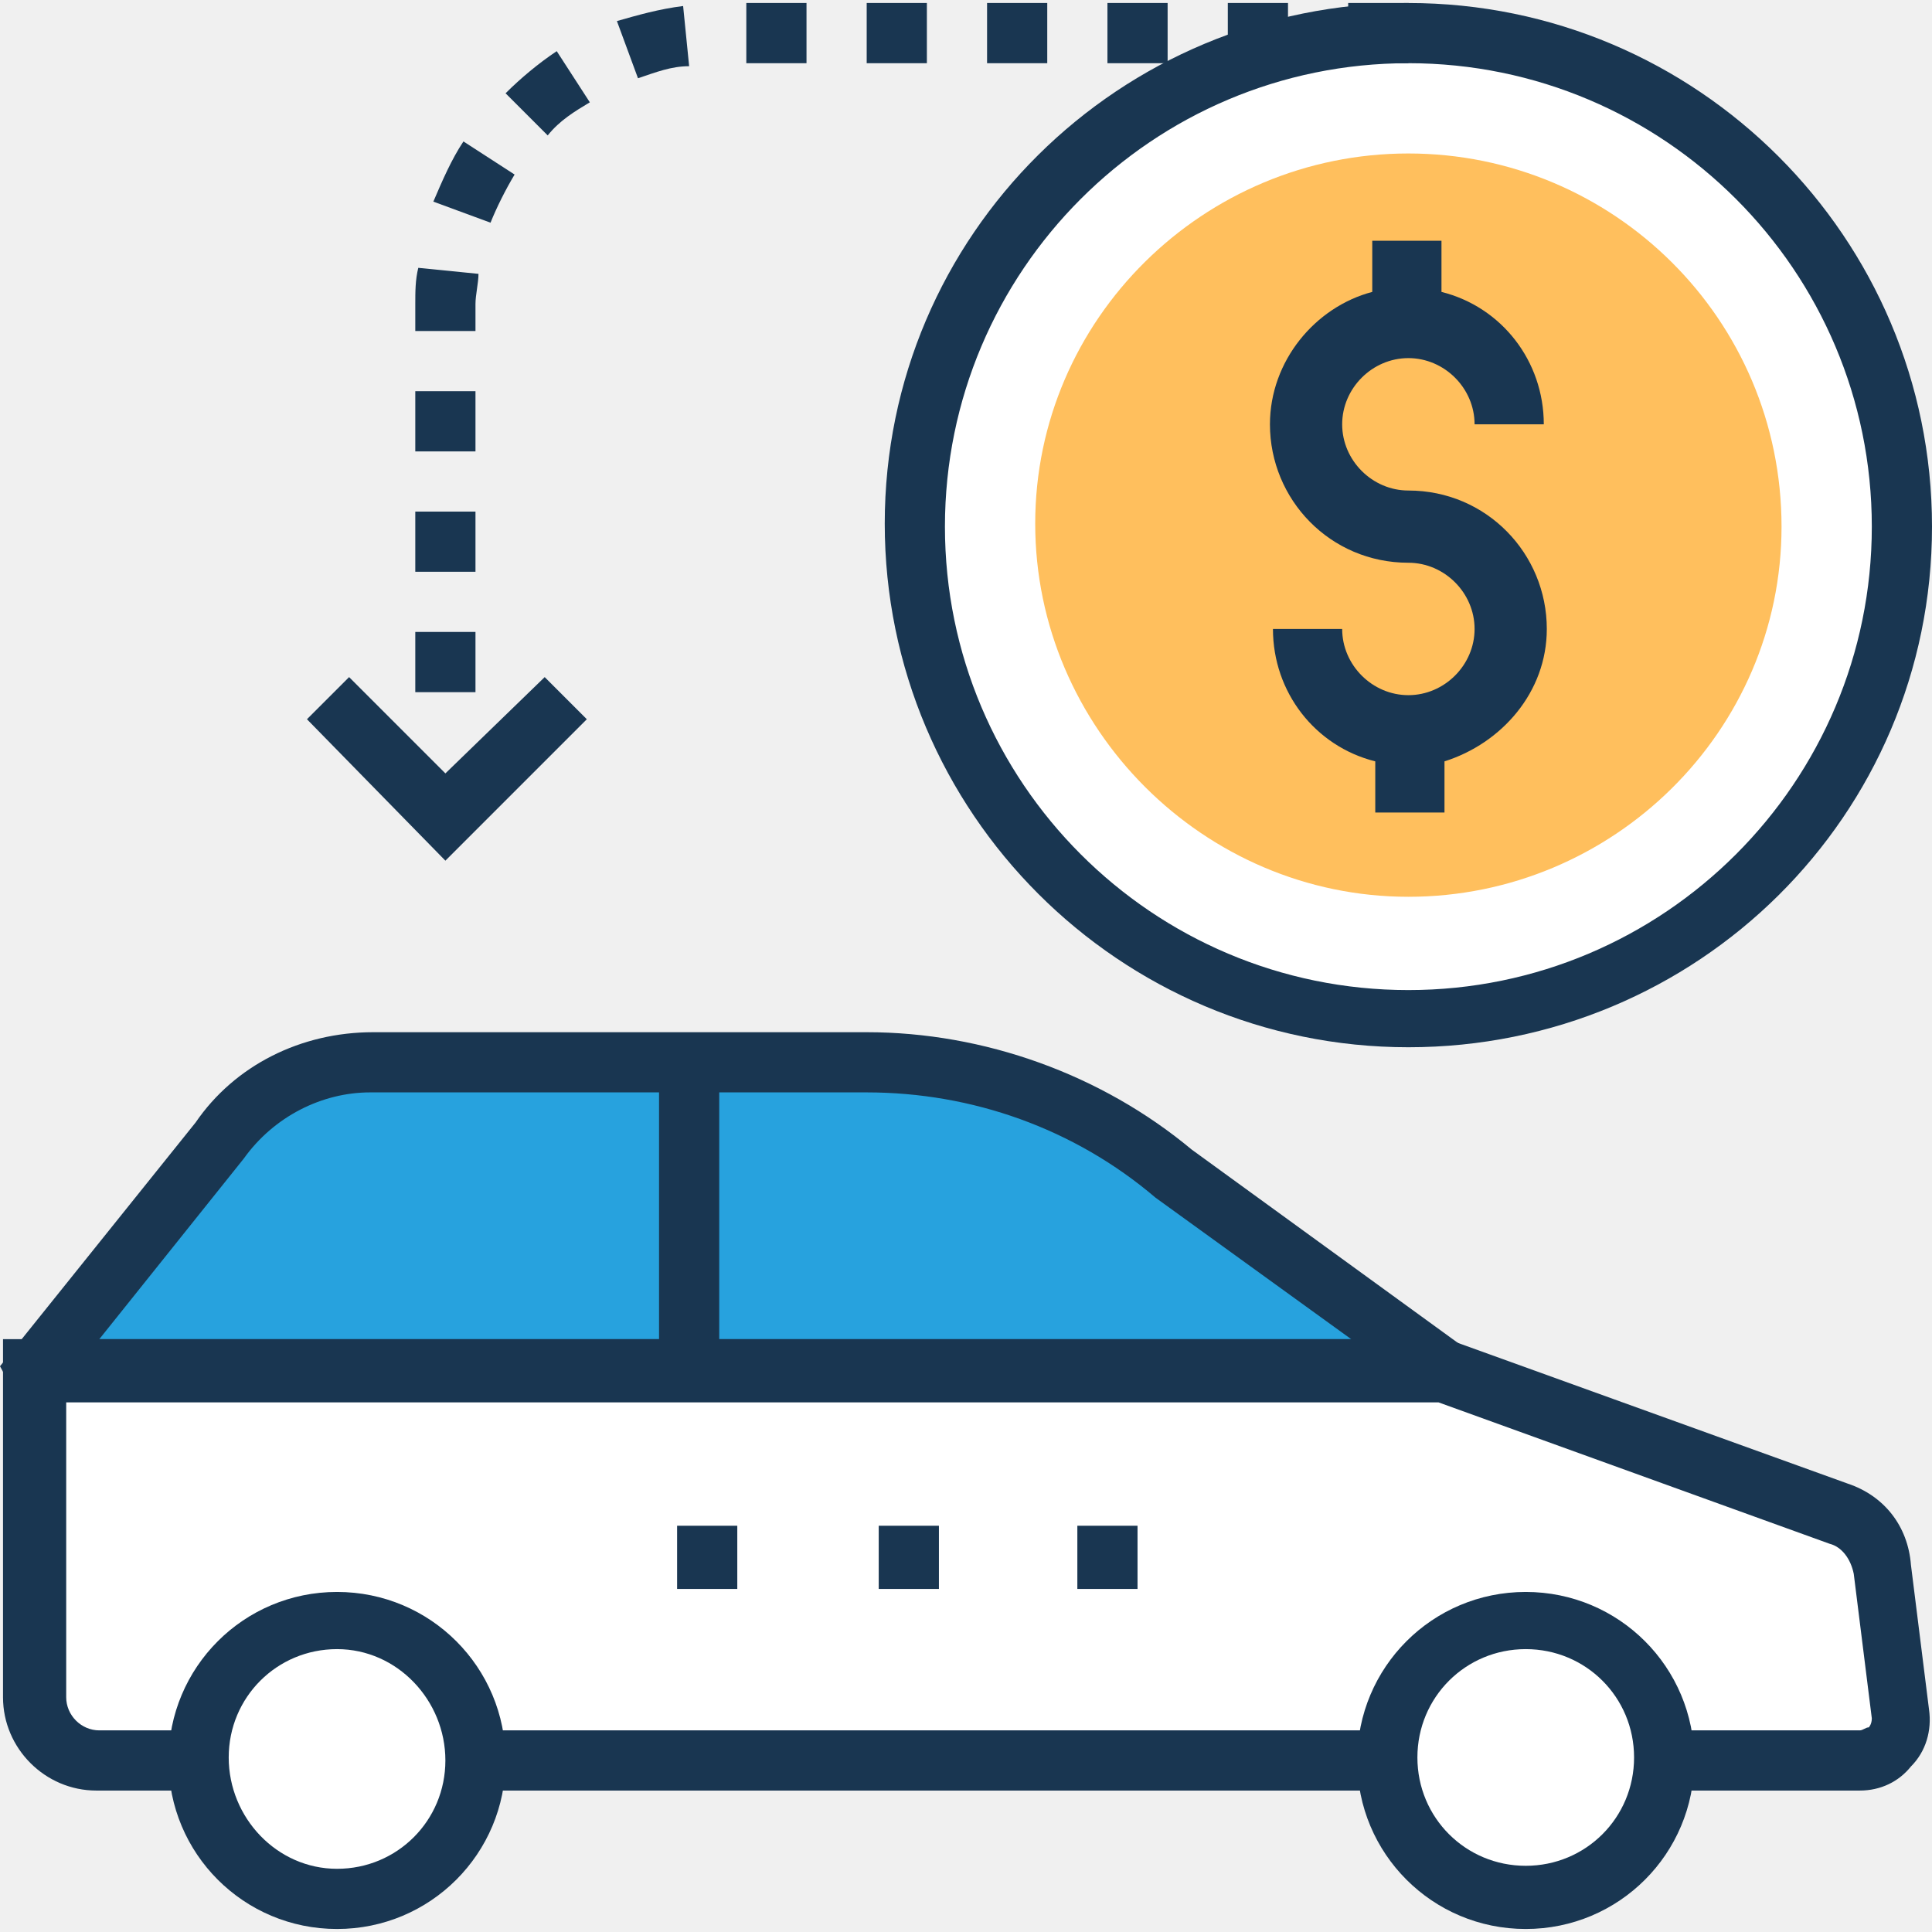
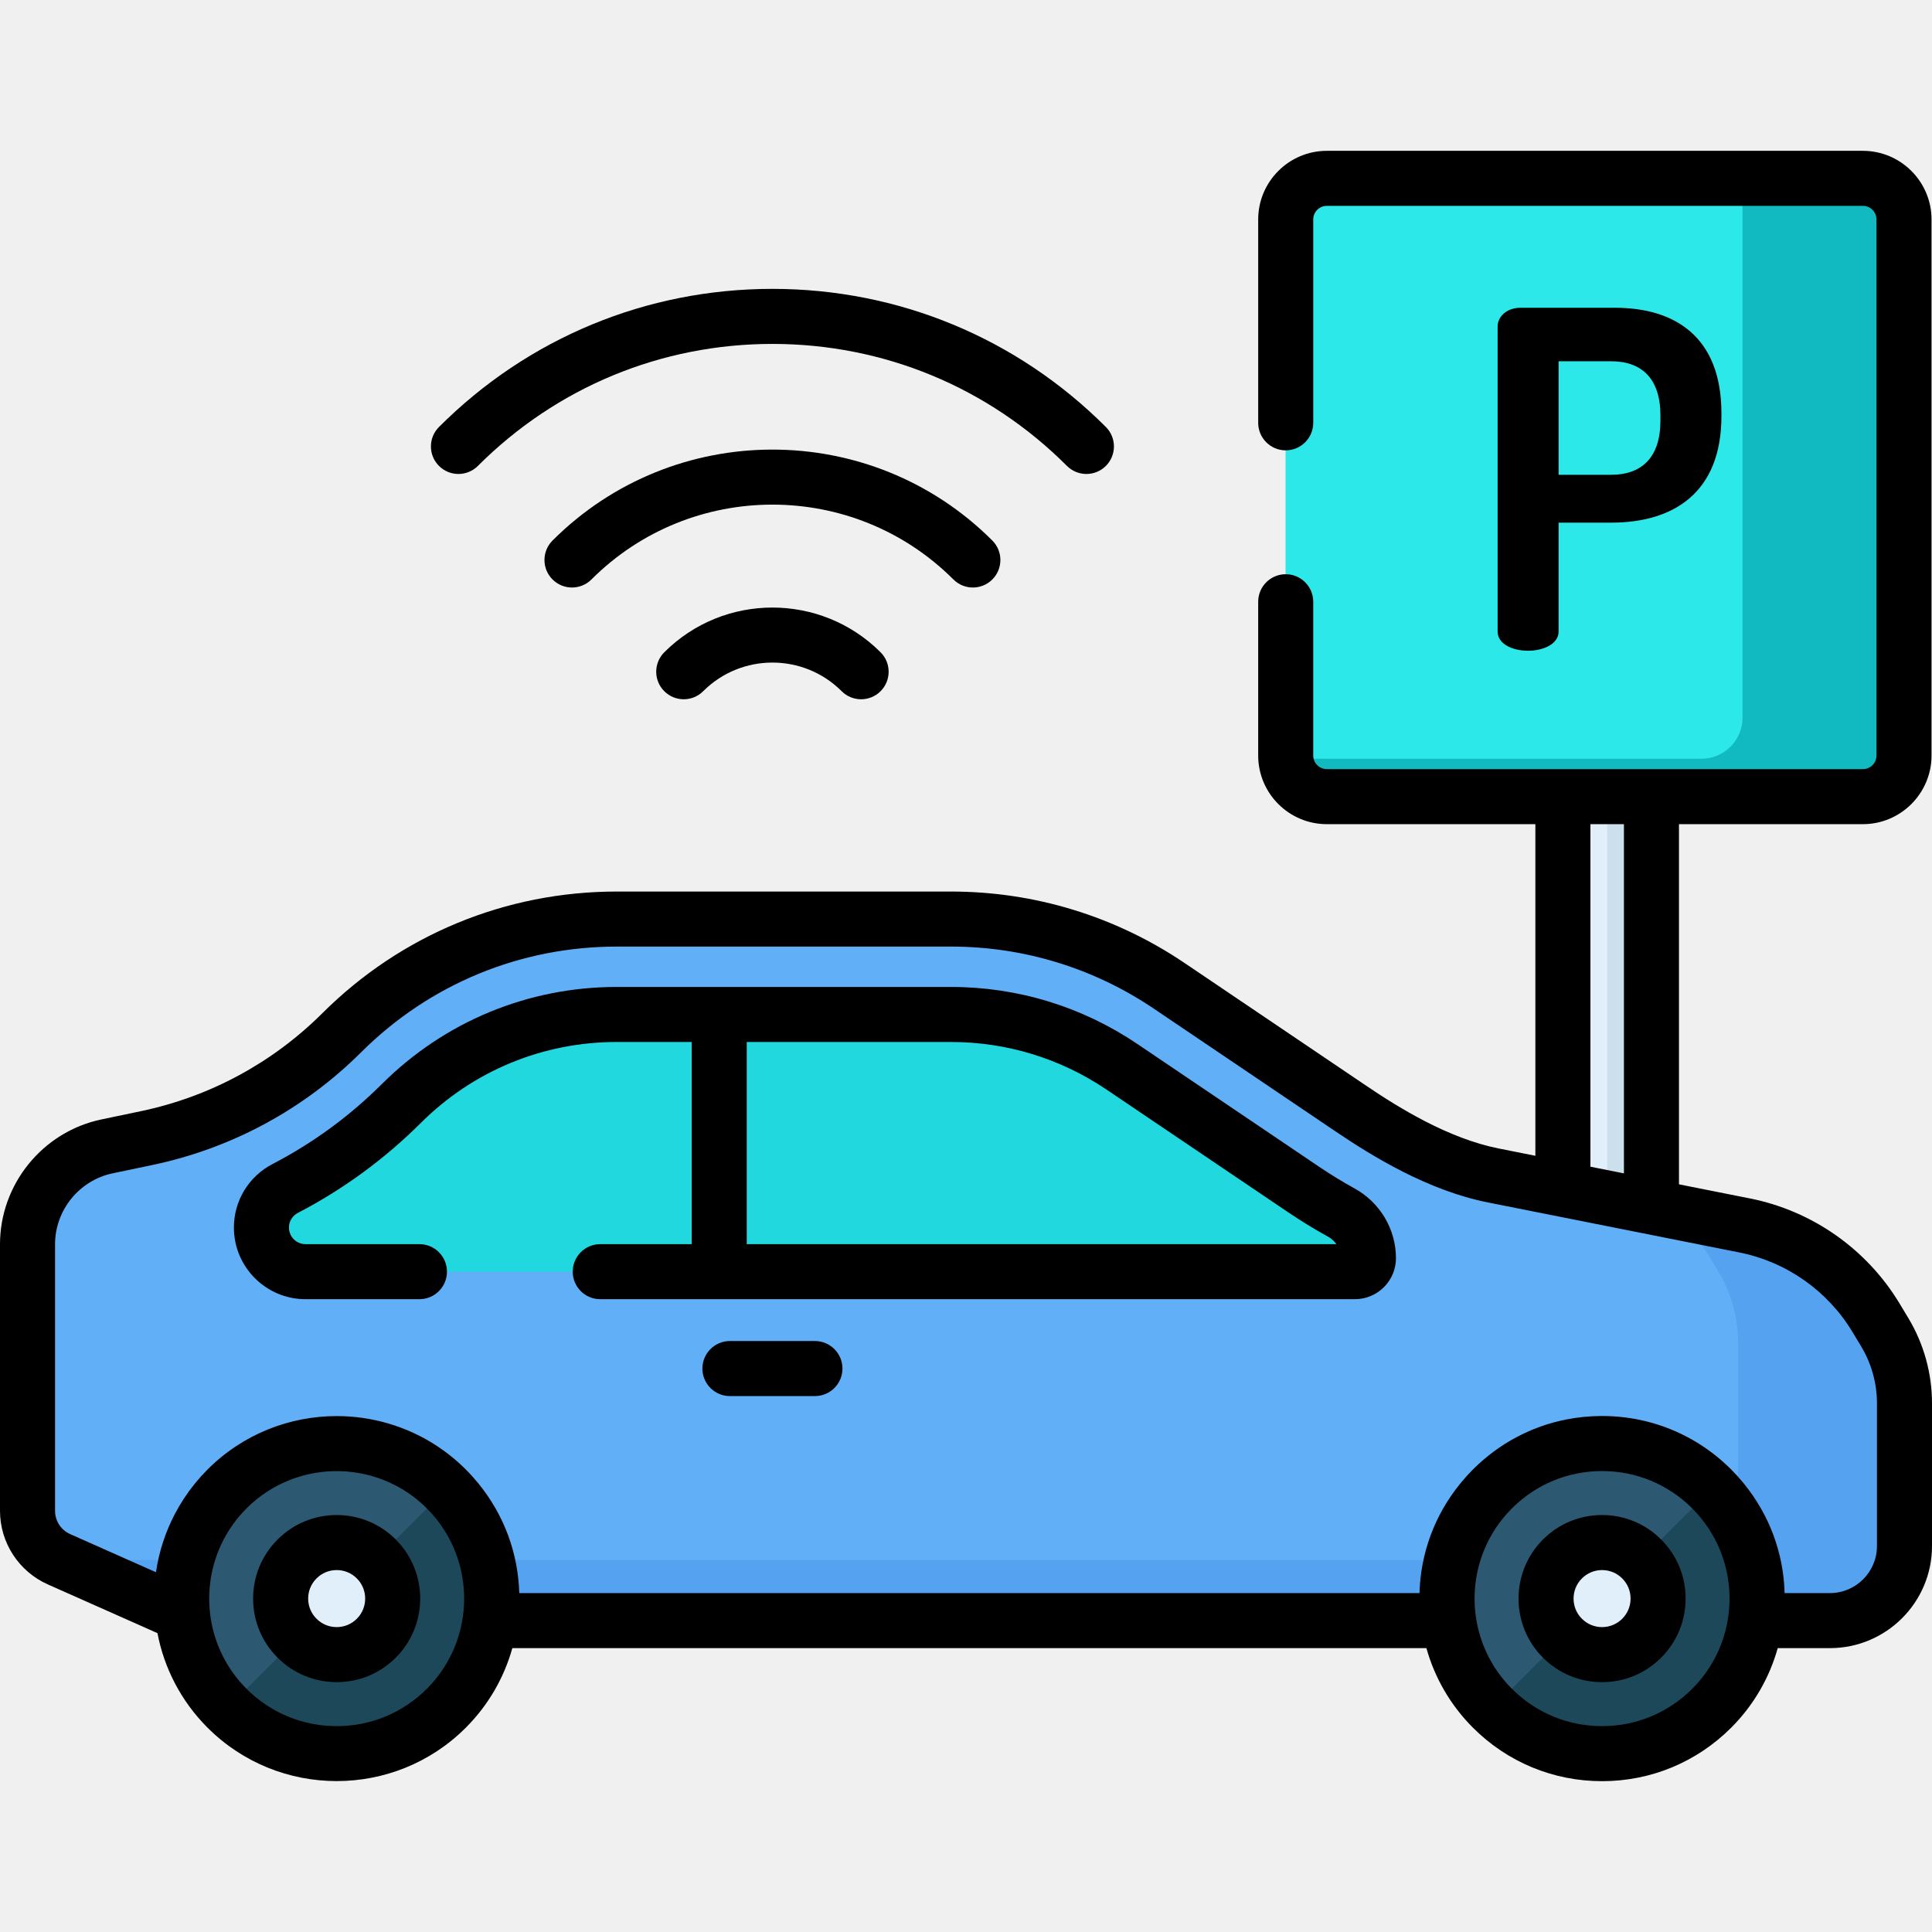
- <svg xmlns="http://www.w3.org/2000/svg" version="1.1" id="Capa_1" x="0px" y="0px" viewBox="0 0 513.6 513.6" style="enable-background:new 0 0 513.6 513.6;" xml:space="preserve">
-   <circle style="fill:#FFFFFF;" cx="374.4" cy="140" r="131.2" />
-   <path style="fill:#193651;" d="M374.4,278.4c-76.8,0-139.2-62.4-139.2-139.2S297.6,0.8,374.4,0.8S513.6,63.2,513.6,140  S451.2,278.4,374.4,278.4z M374.4,16.8c-68,0-123.2,55.2-123.2,123.2s55.2,123.2,123.2,123.2S497.6,208,497.6,140  S442.4,16.8,374.4,16.8z" />
-   <path style="fill:#FFBF5D;" d="M374.4,238.4c-54.4,0-99.2-44.8-99.2-99.2c0-54.4,44.8-98.4,99.2-98.4s99.2,44,99.2,99.2  C473.6,194.4,428.8,238.4,374.4,238.4z" />
-   <path style="fill:#193651;" d="M411.2,167.2c0-20-16-36.8-36.8-36.8c-9.6,0-17.6-8-17.6-17.6s8-17.6,17.6-17.6s17.6,8,17.6,17.6  h18.4c0-16.8-11.2-31.2-27.2-35.2V64h-18.4v13.6c-15.2,4-27.2,18.4-27.2,35.2c0,20,16,36.8,36.8,36.8c9.6,0,17.6,8,17.6,17.6  s-8,17.6-17.6,17.6s-17.6-8-17.6-17.6h-18.4c0,16.8,11.2,31.2,27.2,35.2V216H384v-13.6C399.2,197.6,411.2,184,411.2,167.2z" />
-   <path style="fill:#27A2DE;" d="M229.6,282.4H98.4c-16,0-31.2,8-40.8,20.8L8.8,364l0,0h373.6l0,0l-72-52  C288,292.8,259.2,282.4,229.6,282.4z" />
-   <path style="fill:#193651;" d="M383.2,372H4.8L0,363.2l3.2-4L52,298.4c10.4-15.2,28-24,47.2-24h131.2c31.2,0,62.4,11.2,86.4,31.2  l76,55.2l-3.2,11.2H383.2z M26.4,356h332.8l-52-37.6c-21.6-18.4-48.8-28-76.8-28h-132c-12.8,0-25.6,6.4-33.6,17.6L26.4,356z" />
-   <rect x="175.2" y="282.4" style="fill:#193651;" width="16" height="81.6" />
-   <path style="fill:#FFFFFF;" d="M494.4,468H25.6c-8.8,0-16.8-7.2-16.8-16.8V364l0,0h373.6l104.8,37.6c6.4,2.4,11.2,8,12,14.4  l4.8,38.4C506.4,461.6,500.8,468,494.4,468z" />
-   <path style="fill:#193651;" d="M494.4,476H25.6C12,476,0.8,464.8,0.8,451.2V356h8h376l106.4,38.4c9.6,3.2,16,11.2,16.8,21.6  l4.8,38.4c0.8,5.6-0.8,11.2-4.8,15.2C504.8,473.6,500,476,494.4,476z M17.6,372v79.2c0,4.8,4,8.8,8.8,8.8h468c0.8,0,1.6-0.8,2.4-0.8  c0,0,0.8-0.8,0.8-2.4l-4.8-38.4c-0.8-4-3.2-7.2-6.4-8l-104-37.6H17.6V372z" />
-   <circle style="fill:#FFFFFF;" cx="405.6" cy="468" r="36.8" />
-   <path style="fill:#193651;" d="M405.6,512.8c-24.8,0-44.8-20-44.8-44.8s20-44.8,44.8-44.8s44.8,20,44.8,44.8  C450.4,492.8,430.4,512.8,405.6,512.8z M405.6,438.4c-16,0-28.8,12.8-28.8,28.8s12.8,28.8,28.8,28.8s28.8-12.8,28.8-28.8  S421.6,438.4,405.6,438.4z" />
-   <circle style="fill:#FFFFFF;" cx="89.6" cy="468" r="36.8" />
-   <path style="fill:#193651;" d="M89.6,512.8c-24.8,0-44.8-20-44.8-44.8s20-44.8,44.8-44.8s44.8,20,44.8,44.8S114.4,512.8,89.6,512.8z   M89.6,438.4c-16,0-28.8,12.8-28.8,28.8s12.8,29.6,28.8,29.6s28.8-12.8,28.8-28.8S105.6,438.4,89.6,438.4z" />
-   <rect x="180" y="405.6" style="fill:#193651;" width="16" height="16.8" />
-   <rect x="233.6" y="405.6" style="fill:#193651;" width="16" height="16.8" />
+ <svg xmlns="http://www.w3.org/2000/svg" version="1.1" id="Capa_1" x="0px" y="0px" viewBox="0 0 512.002 512.002" style="enable-background:new 0 0 512.002 512.002;" xml:space="preserve">
+   <rect x="414.19" y="176.151" style="fill:#E1EFFB;" width="23.472" height="288.58" />
+   <rect x="425.92" y="176.151" style="fill:#CCDFED;" width="11.736" height="288.58" />
  <g>
-     <rect x="286.4" y="405.6" style="fill:#193651;" width="16" height="16.8" />
-     <path style="fill:#193651;" d="M126.4,184h-16v-16h16V184z M126.4,152h-16v-16h16V152z M126.4,120h-16v-16h16V120z M126.4,88h-16   v-7.2c0-3.2,0-6.4,0.8-9.6l16,1.6c0,2.4-0.8,5.6-0.8,8V88z M130.4,59.2l-15.2-5.6c2.4-5.6,4.8-11.2,8-16l13.6,8.8   C134.4,50.4,132,55.2,130.4,59.2z M145.6,36l-11.2-11.2c4-4,8.8-8,13.6-11.2l8.8,13.6C152.8,29.6,148.8,32,145.6,36z M169.6,20.8   L164,5.6c5.6-1.6,11.2-3.2,17.6-4l1.6,16C178.4,17.6,174.4,19.2,169.6,20.8z M374.4,16.8h-16v-16h16V16.8z M342.4,16.8h-16v-16h16   V16.8z M310.4,16.8h-16v-16h16V16.8z M278.4,16.8h-16v-16h16V16.8z M246.4,16.8h-16v-16h16V16.8z M214.4,16.8h-16v-16h16V16.8z" />
-     <polygon style="fill:#193651;" points="118.4,228.8 81.6,191.2 92.8,180 118.4,205.6 144.8,180 156,191.2  " />
+     <path style="fill:#2DE8E8;" d="M493.681,211.12H351.63c-6.021,0-10.903-4.881-10.903-10.903V58.165   c0-6.021,4.881-10.903,10.903-10.903h142.052c6.021,0,10.902,4.881,10.902,10.903v142.052   C504.584,206.238,499.703,211.12,493.681,211.12z" />
+     <path style="fill:#2DE8E8;" d="M493.681,47.263H351.63c-6.021,0-10.902,4.881-10.902,10.902v142.052   c0,6.021,4.881,10.903,10.902,10.903h142.052c6.021,0,10.902-4.881,10.902-10.903V58.165   C504.584,52.144,499.703,47.263,493.681,47.263z" />
  </g>
+   <path style="fill:#11B9C1;" d="M493.681,47.263h-28.11h-3.82c0.022,0.284,0.043,0.569,0.043,0.859v142.052  c0,6.021-4.881,10.903-10.902,10.903H340.77c0.091,1.169,0.376,2.281,0.806,3.317h-0.017c0.339,0.817,0.779,1.58,1.297,2.282  c0.029,0.039,0.058,0.077,0.087,0.115c0.163,0.215,0.333,0.423,0.511,0.625c0.037,0.042,0.073,0.085,0.111,0.126  c0.205,0.226,0.418,0.446,0.642,0.654c0.004,0.003,0.007,0.007,0.011,0.011c0.234,0.217,0.478,0.424,0.73,0.62  c0.039,0.03,0.08,0.058,0.12,0.088c0.204,0.154,0.413,0.301,0.627,0.441c0.074,0.048,0.149,0.094,0.224,0.141  c0.194,0.119,0.391,0.232,0.592,0.34c0.077,0.041,0.154,0.084,0.232,0.123c0.25,0.126,0.505,0.243,0.766,0.35  c0.027,0.011,0.052,0.024,0.079,0.035c0.287,0.115,0.581,0.216,0.88,0.306c0.084,0.025,0.17,0.046,0.255,0.069  c0.218,0.06,0.438,0.115,0.661,0.162c0.105,0.022,0.211,0.042,0.317,0.061c0.219,0.039,0.44,0.071,0.663,0.096  c0.099,0.011,0.197,0.025,0.296,0.034c0.32,0.028,0.642,0.047,0.969,0.047h142.052c6.021,0,10.902-4.881,10.902-10.903V58.165  C504.584,52.144,499.703,47.263,493.681,47.263z" />
+   <path d="M396.887,86.536c0-2.611,2.362-4.974,6.093-4.974h24.991c15.791,0,28.225,7.585,28.225,27.977v0.745  c0,20.391-12.807,28.225-29.219,28.225H413.05v28.846c0,3.358-4.103,5.098-8.082,5.098c-4.103,0-8.082-1.741-8.082-5.098V86.536  H396.887z M413.05,95.736v30.091h13.926c8.082,0,13.055-4.601,13.055-14.299v-1.492c0-9.698-4.973-14.299-13.055-14.299H413.05  V95.736z" />
+   <path style="fill:#61AFF7;" d="M7.294,329.744v70.641c0,5.553,3.27,10.585,8.344,12.84l32.399,14.4  c2.751,1.223,5.729,1.855,8.74,1.855h428.177c10.909,0,19.753-8.844,19.753-19.753v-37.832c0-6.648-1.813-13.17-5.244-18.864  l-2.304-3.824c-7.643-12.684-20.277-21.559-34.801-24.447l-66.57-13.238c-13.481-2.681-26.292-9.97-37.681-17.664l-48.243-32.591  c-17.079-11.538-37.22-17.704-57.831-17.704h-88.55c-27.332,0-53.55,10.831-72.913,30.122l0,0  c-14.176,14.123-32.148,23.825-51.734,27.927l-10.472,2.193C16.087,306.375,7.294,317.201,7.294,329.744z" />
+   <path style="fill:#55A2F0;" d="M499.462,353.03l-2.304-3.824c-7.643-12.684-20.277-21.559-34.801-24.447l-19.504-3.879  c3.968,3.509,7.429,7.623,10.218,12.252l2.304,3.824c3.431,5.694,5.244,12.216,5.244,18.864v37.832  c0,10.909-8.844,19.753-19.752,19.753H16.046l31.992,14.219c2.751,1.223,5.729,1.855,8.74,1.855h428.177  c10.909,0,19.752-8.844,19.752-19.753v-37.832C504.707,365.246,502.893,358.724,499.462,353.03z" />
+   <path style="fill:#21D8DE;" d="M69.283,325.32c0-4.361,2.431-8.353,6.301-10.363c11.273-5.853,21.646-13.419,30.771-22.511  c15.277-15.219,35.565-23.6,57.127-23.6h88.551c16.148,0,31.928,4.83,45.309,13.87l48.244,32.592  c3.197,2.159,6.473,4.16,9.822,6.001c4.438,2.44,7.242,7.053,7.242,12.117l0,0c0,1.977-1.603,3.58-3.58,3.58H80.97  C74.515,337.006,69.283,331.774,69.283,325.32L69.283,325.32z" />
+   <g>
+     <circle style="fill:#2C5871;" cx="424.56" cy="423.641" r="41.09" />
+     <circle style="fill:#2C5871;" cx="89.22" cy="423.641" r="41.09" />
+   </g>
+   <path style="fill:#1D4859;" d="M118.282,452.702c16.048-16.048,16.048-42.068,0-58.117l-58.117,58.117  C76.214,468.751,102.234,468.751,118.282,452.702z" />
+   <circle style="fill:#E1EFFB;" cx="89.22" cy="423.641" r="14.85" />
+   <path style="fill:#1D4859;" d="M453.623,452.702c16.048-16.048,16.049-42.068,0-58.117l-58.117,58.117  C411.555,468.751,437.575,468.751,453.623,452.702z" />
+   <circle style="fill:#E1EFFB;" cx="424.56" cy="423.641" r="14.85" />
+   <path d="M126.649,123.472c20.849-20.848,48.568-32.33,78.052-32.33s57.204,11.482,78.052,32.33c1.425,1.424,3.292,2.136,5.158,2.136  s3.733-0.712,5.158-2.136c2.848-2.848,2.848-7.467,0-10.315c-23.604-23.604-54.986-36.603-88.367-36.603  s-64.763,12.999-88.367,36.603c-2.849,2.848-2.849,7.466,0,10.315C119.183,126.32,123.801,126.32,126.649,123.472z" />
+   <path d="M257.82,155.699c1.866,0,3.733-0.712,5.158-2.136c2.848-2.848,2.848-7.467,0-10.315c-32.134-32.134-84.419-32.134-116.552,0  c-2.849,2.848-2.849,7.467,0,10.315c2.848,2.848,7.467,2.848,10.315,0c26.446-26.445,69.476-26.445,95.922,0  C254.087,154.987,255.953,155.699,257.82,155.699z" />
+   <path d="M176.04,172.862c-2.849,2.848-2.849,7.466,0,10.315c2.848,2.849,7.467,2.848,10.315,0c10.117-10.116,26.577-10.116,36.694,0  c1.424,1.425,3.291,2.136,5.157,2.136s3.733-0.712,5.157-2.136c2.849-2.849,2.849-7.466,0-10.315  C217.559,157.058,191.844,157.058,176.04,172.862z" />
+   <path d="M358.922,314.919c-3.156-1.737-6.27-3.639-9.254-5.655l-48.245-32.592c-14.642-9.892-31.722-15.12-49.392-15.12H163.48  c-23.505,0-45.621,9.137-62.275,25.727c-8.56,8.529-18.312,15.663-28.985,21.205c-6.312,3.278-10.233,9.729-10.233,16.836  c0,10.466,8.514,18.98,18.98,18.98h30.19c4.028,0,7.294-3.266,7.294-7.294c0-4.028-3.266-7.294-7.294-7.294h-30.19  c-2.422,0-4.393-1.971-4.393-4.393c0-1.641,0.907-3.131,2.368-3.889c11.991-6.226,22.946-14.24,32.558-23.817  c13.9-13.848,32.36-21.474,51.979-21.474h19.825v53.573h-24.232c-4.028,0-7.294,3.266-7.294,7.294c0,4.028,3.266,7.294,7.294,7.294  H359.07c5.996,0,10.874-4.878,10.874-10.874C369.944,325.748,365.72,318.656,358.922,314.919z M197.894,329.713V276.14h54.138  c14.749,0,29.005,4.364,41.226,12.62l48.245,32.592c3.35,2.263,6.845,4.399,10.391,6.349c0.918,0.505,1.687,1.199,2.265,2.012  H197.894z" />
+   <path d="M215.966,355.388h-22.53c-4.028,0-7.294,3.266-7.294,7.294c0,4.028,3.266,7.294,7.294,7.294h22.53  c4.028,0,7.294-3.266,7.294-7.294C223.26,358.654,219.994,355.388,215.966,355.388z" />
+   <path d="M505.709,349.266l-2.304-3.824c-8.683-14.409-23.126-24.555-39.625-27.837l-18.831-3.745v-95.447h48.732  c10.034,0,18.196-8.163,18.196-18.196V58.166c0-10.034-8.163-18.196-18.196-18.196H351.63c-10.034,0-18.196,8.163-18.196,18.196  v53.885c0,4.028,3.265,7.294,7.294,7.294s7.294-3.266,7.294-7.294V58.166c0-1.99,1.619-3.609,3.609-3.609h142.052  c1.99,0,3.609,1.619,3.609,3.609v142.052c0,1.99-1.619,3.609-3.609,3.609h-56.025h-23.472H351.63c-1.99,0-3.609-1.619-3.609-3.609  v-40.749c0-4.028-3.265-7.294-7.294-7.294s-7.294,3.266-7.294,7.294v40.749c0,10.034,8.163,18.196,18.196,18.196h55.261v87.879  l-9.68-1.925c-13.36-2.657-26.385-10.72-35.021-16.555l-48.244-32.591c-18.355-12.399-39.764-18.953-61.914-18.953h-88.55  c-29.465,0-57.188,11.453-78.061,32.248c-13.208,13.159-29.834,22.134-48.081,25.956l-10.472,2.193  C11.299,299.926,0,313.838,0,329.744v70.64c0,8.426,4.975,16.083,12.676,19.505l29.052,12.912  c1.757,9.187,6.183,17.96,13.281,25.058c9.433,9.433,21.824,14.15,34.216,14.15s24.782-4.717,34.216-14.15  c6.067-6.067,10.171-13.36,12.336-21.087h242.236c2.165,7.727,6.27,15.02,12.337,21.087c9.14,9.139,21.29,14.173,34.216,14.173  c12.925,0,25.077-5.033,34.217-14.173c6.067-6.067,10.171-13.36,12.336-21.087h13.837c14.913,0,27.046-12.133,27.046-27.046v-37.832  C512,363.92,509.824,356.096,505.709,349.266z M421.478,218.413h8.884v92.546l-8.884-1.767V218.413z M113.125,447.545  c-6.384,6.384-14.872,9.9-23.901,9.9s-17.517-3.516-23.901-9.9c-10.241-10.241-12.519-25.47-6.845-37.936  c0.046-0.1,0.09-0.201,0.136-0.301c0.173-0.37,0.356-0.736,0.543-1.1c0.088-0.172,0.176-0.343,0.268-0.513  c0.169-0.316,0.345-0.63,0.525-0.942c0.124-0.215,0.251-0.428,0.38-0.64c0.167-0.275,0.336-0.549,0.512-0.82  c0.159-0.245,0.323-0.487,0.489-0.728c0.164-0.239,0.327-0.479,0.497-0.714c0.195-0.269,0.398-0.533,0.602-0.797  c0.159-0.206,0.314-0.414,0.478-0.617c0.24-0.297,0.491-0.587,0.741-0.877c0.143-0.165,0.28-0.334,0.426-0.497  c0.372-0.413,0.755-0.818,1.149-1.215c0.034-0.034,0.065-0.07,0.099-0.104c0.075-0.075,0.154-0.145,0.23-0.219  c0.334-0.328,0.67-0.652,1.013-0.963c0.089-0.081,0.183-0.156,0.273-0.236c0.342-0.303,0.686-0.604,1.038-0.891  c0.033-0.027,0.068-0.052,0.101-0.079c12.363-10.005,30.194-9.993,42.542,0.04c0.014,0.012,0.029,0.022,0.044,0.034  c0.377,0.307,0.746,0.629,1.113,0.955c0.066,0.058,0.134,0.113,0.199,0.172c0.424,0.383,0.84,0.778,1.248,1.186  c0.44,0.44,0.864,0.893,1.276,1.352c0.181,0.202,0.352,0.409,0.527,0.614c0.214,0.25,0.429,0.501,0.635,0.756  c0.231,0.287,0.454,0.579,0.674,0.871c0.124,0.163,0.247,0.327,0.367,0.492c0.267,0.368,0.527,0.74,0.778,1.117  c0.043,0.064,0.085,0.129,0.127,0.193C126.088,418.243,124.628,436.041,113.125,447.545z M448.466,447.545  c-6.385,6.384-14.873,9.9-23.902,9.9c-9.029,0-17.516-3.516-23.9-9.9c-11.505-11.504-12.965-29.305-4.384-42.409  c0.041-0.063,0.082-0.126,0.124-0.188c0.251-0.378,0.512-0.751,0.78-1.121c0.119-0.164,0.241-0.326,0.364-0.487  c0.221-0.294,0.445-0.587,0.678-0.876c0.205-0.253,0.417-0.501,0.63-0.749c0.177-0.207,0.35-0.417,0.533-0.62  c0.412-0.459,0.836-0.911,1.276-1.351c6.384-6.384,14.871-9.9,23.9-9.9s17.517,3.516,23.901,9.9c0.44,0.44,0.864,0.893,1.276,1.352  c0.182,0.202,0.353,0.41,0.529,0.616c0.214,0.249,0.428,0.499,0.633,0.753c0.232,0.288,0.455,0.58,0.676,0.873  c0.123,0.163,0.246,0.326,0.366,0.491c0.267,0.369,0.528,0.74,0.778,1.117c0.043,0.064,0.085,0.128,0.127,0.192  C461.429,418.242,459.969,436.042,448.466,447.545z M497.413,409.726c0,6.87-5.589,12.459-12.459,12.459h-12.008  c-0.286-10.579-4.02-20.672-10.74-28.947c-0.045-0.056-0.088-0.114-0.134-0.17c-0.416-0.507-0.847-1.004-1.285-1.498  c-0.112-0.126-0.218-0.256-0.331-0.382c-0.464-0.511-0.944-1.012-1.432-1.506c-0.083-0.084-0.159-0.172-0.243-0.255  c-6.284-6.283-13.991-10.626-22.394-12.726c-3.82-0.955-7.783-1.446-11.823-1.446c-3.231,0-6.414,0.315-9.514,0.929  c-9.299,1.844-17.847,6.389-24.702,13.243c-0.082,0.082-0.157,0.168-0.238,0.251c-0.49,0.497-0.972,0.999-1.437,1.512  c-0.11,0.121-0.212,0.247-0.32,0.369c-0.442,0.498-0.878,1-1.297,1.512c-0.042,0.051-0.081,0.104-0.123,0.156  c-6.725,8.276-10.463,18.375-10.75,28.959H137.605c-0.287-10.597-4.033-20.708-10.775-28.991c-0.031-0.039-0.061-0.078-0.092-0.117  c-0.44-0.538-0.897-1.065-1.362-1.587c-0.086-0.096-0.166-0.195-0.253-0.291c-0.545-0.601-1.105-1.193-1.684-1.772  c-2.358-2.358-4.902-4.422-7.583-6.191c-8.046-5.306-17.339-7.959-26.632-7.959c-12.391,0-24.783,4.717-34.216,14.15  c-0.539,0.539-1.06,1.092-1.57,1.652c-0.151,0.166-0.296,0.335-0.445,0.502c-0.36,0.407-0.714,0.818-1.059,1.234  c-0.153,0.185-0.306,0.371-0.456,0.559c-0.357,0.445-0.705,0.895-1.045,1.35c-0.106,0.142-0.215,0.281-0.318,0.424  c-0.914,1.251-1.762,2.541-2.546,3.864c-0.022,0.037-0.043,0.075-0.065,0.112c-0.383,0.651-0.75,1.311-1.101,1.978  c-0.01,0.019-0.02,0.039-0.031,0.058c-2.543,4.839-4.253,10.073-5.037,15.502l-22.733-10.104c-2.438-1.084-4.013-3.508-4.013-6.175  v-70.64c0-9.041,6.423-16.948,15.272-18.802l10.472-2.193c21.02-4.403,40.172-14.742,55.386-29.899  c18.12-18.053,42.186-27.995,67.765-27.995h88.55c19.229,0,37.814,5.69,53.748,16.453l48.244,32.591  c9.681,6.541,24.396,15.603,40.341,18.775l66.57,13.238c12.482,2.483,23.407,10.158,29.976,21.058l2.304,3.824l0,0  c2.747,4.557,4.198,9.779,4.198,15.1v37.832H497.413z" />
+   <path d="M89.224,401.5c-5.915,0-11.476,2.304-15.658,6.486l0,0c-4.182,4.182-6.486,9.743-6.486,15.658  c0,5.915,2.304,11.476,6.486,15.658c4.182,4.182,9.743,6.486,15.659,6.486c5.915,0,11.476-2.303,15.658-6.486  c8.634-8.634,8.634-22.682,0-31.316C100.699,403.803,95.139,401.5,89.224,401.5z M94.567,428.987  c-1.427,1.427-3.325,2.213-5.343,2.213c-2.019,0-3.916-0.786-5.343-2.214c-1.427-1.427-2.214-3.324-2.214-5.343  c0-2.019,0.786-3.916,2.214-5.343l0,0c1.427-1.427,3.324-2.214,5.343-2.214c2.018,0,3.916,0.786,5.343,2.214  C97.513,421.247,97.513,426.041,94.567,428.987z" />
+   <path d="M424.564,401.5c-5.915,0-11.475,2.303-15.659,6.486c-8.633,8.634-8.633,22.682,0,31.316  c4.183,4.183,9.744,6.486,15.659,6.486c5.916,0,11.476-2.303,15.658-6.485c4.183-4.182,6.486-9.743,6.486-15.658  c0-5.915-2.303-11.476-6.485-15.658C436.041,403.804,430.48,401.5,424.564,401.5z M429.907,428.988  c-1.427,1.427-3.324,2.213-5.343,2.213c-2.018,0-3.916-0.786-5.343-2.213c-2.946-2.946-2.946-7.74,0-10.686  c1.427-1.427,3.325-2.214,5.343-2.214c2.019,0,3.916,0.786,5.344,2.214c1.427,1.427,2.213,3.324,2.213,5.343  C432.121,425.662,431.336,427.56,429.907,428.988z" />
  <g>
</g>
  <g>
</g>
  <g>
</g>
  <g>
</g>
  <g>
</g>
  <g>
</g>
  <g>
</g>
  <g>
</g>
  <g>
</g>
  <g>
</g>
  <g>
</g>
  <g>
</g>
  <g>
</g>
  <g>
</g>
  <g>
</g>
</svg>
